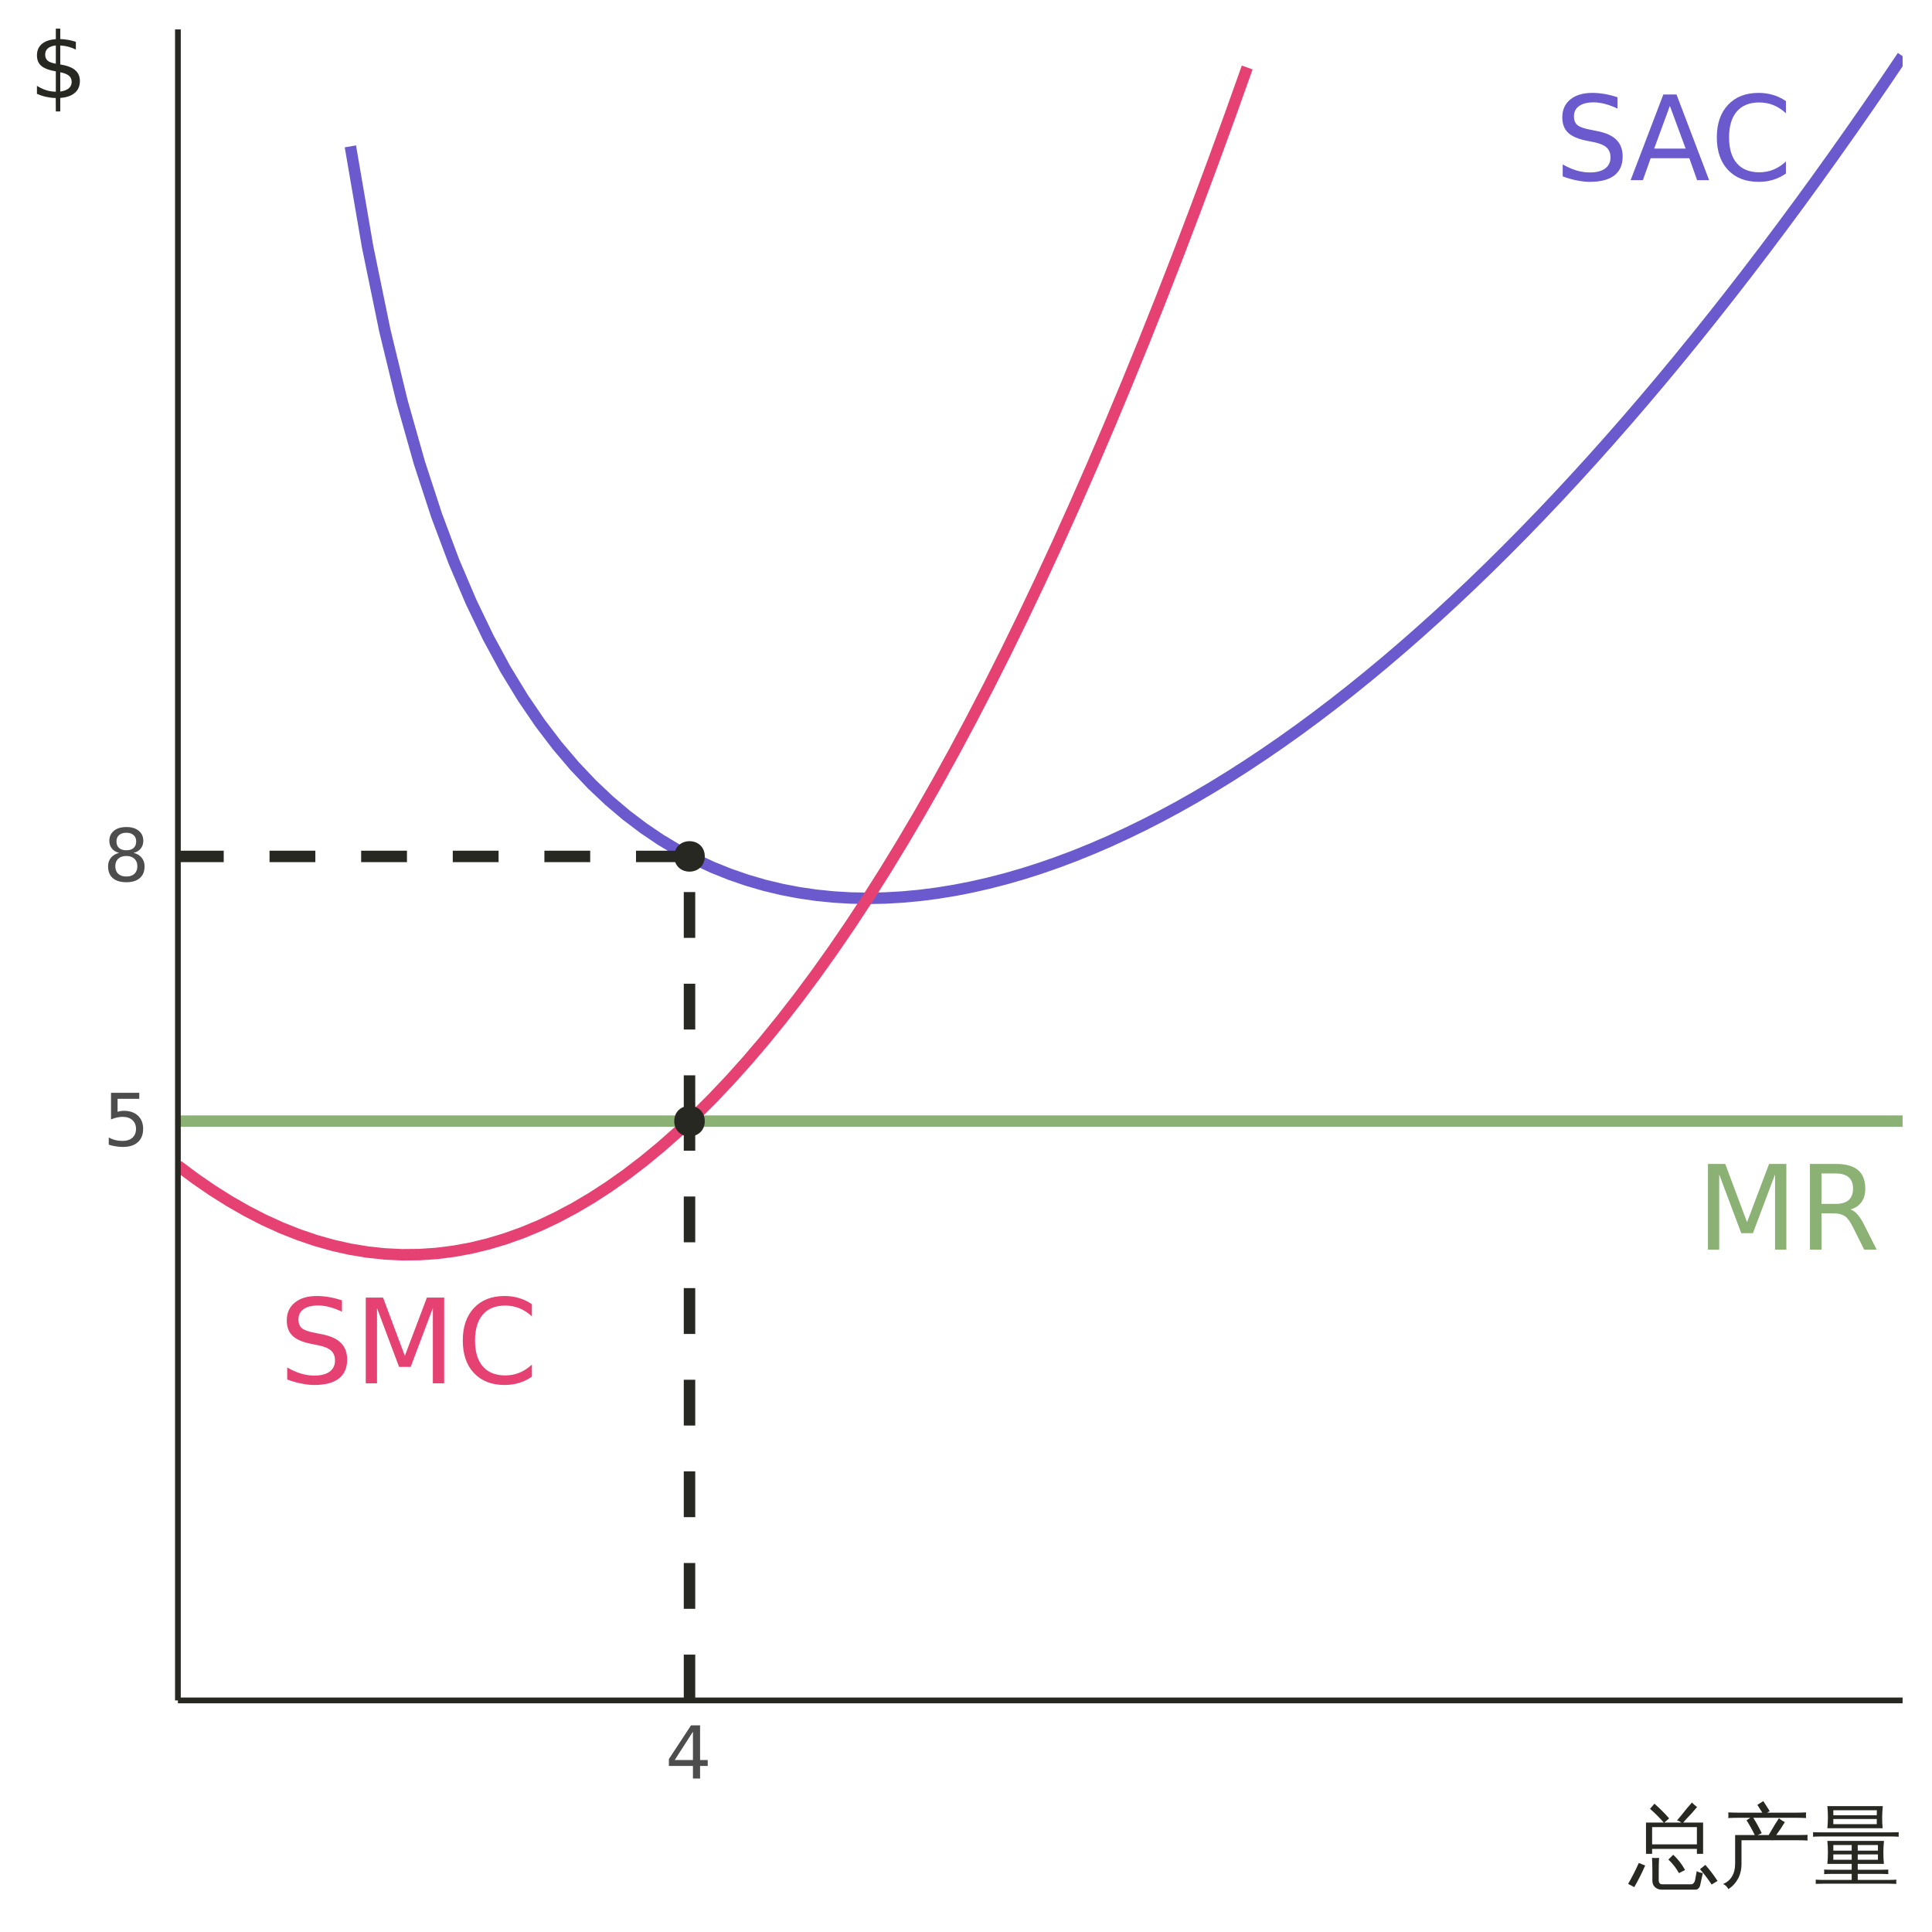
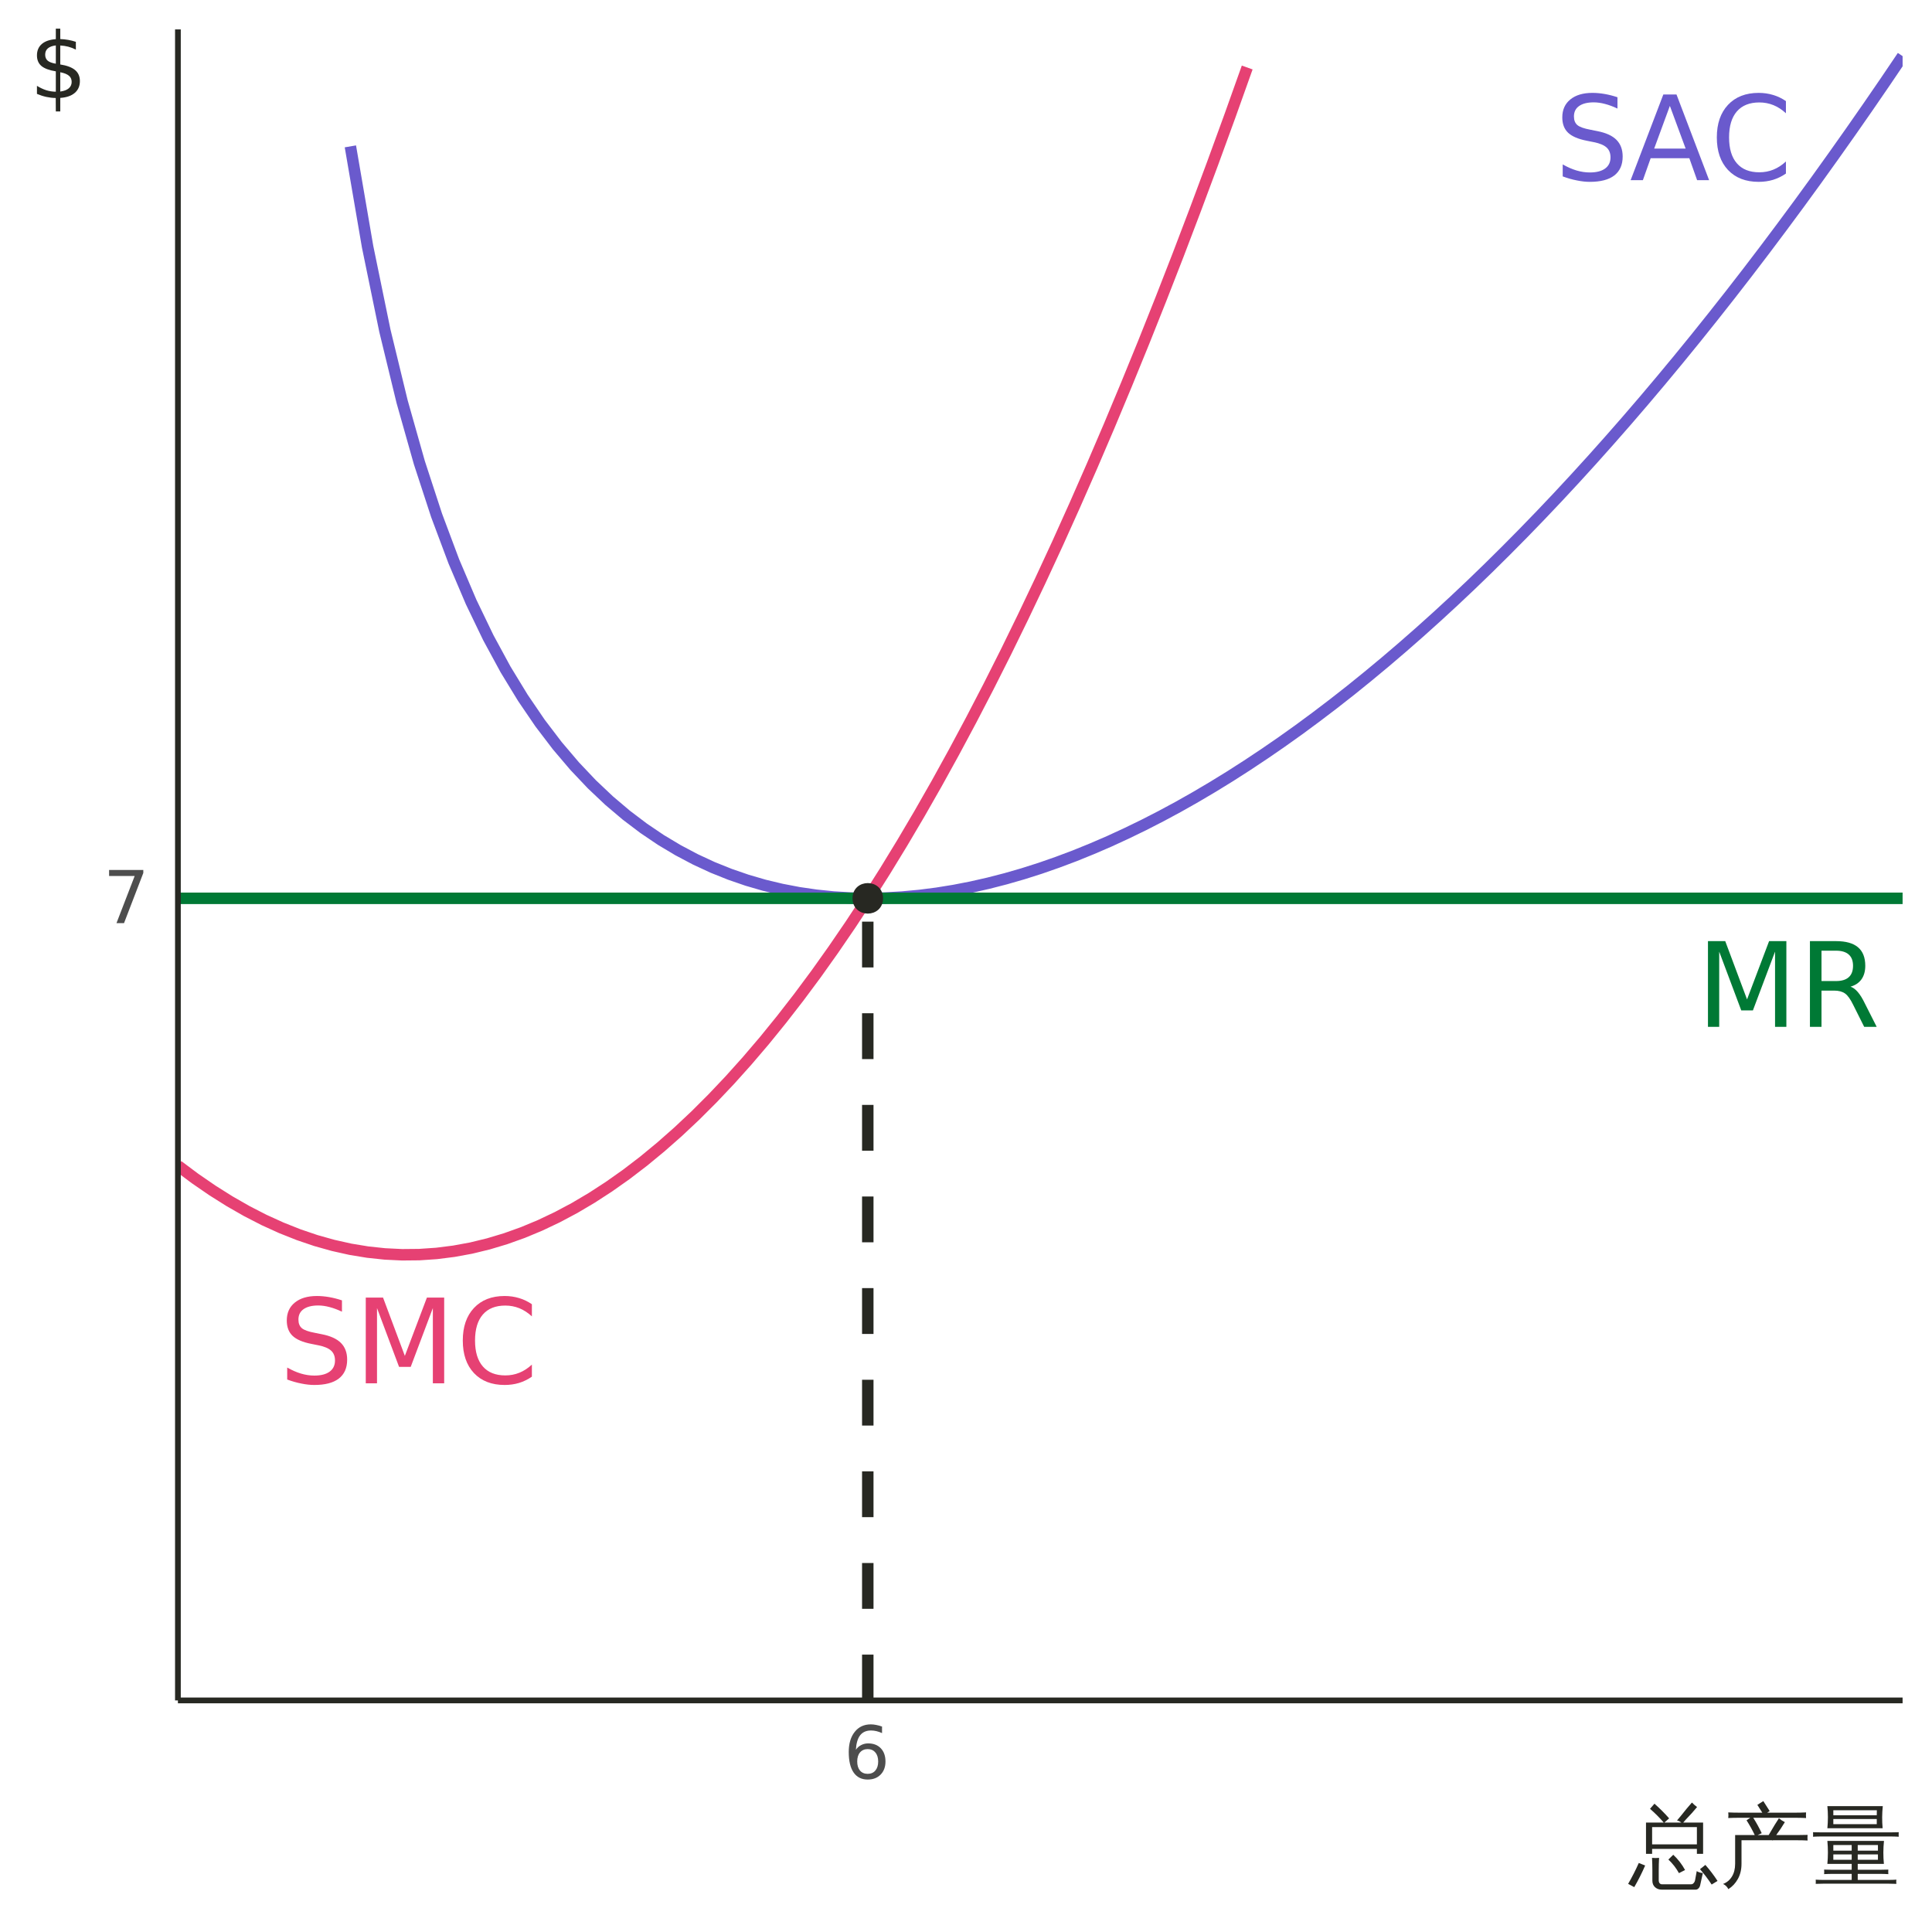
<svg xmlns="http://www.w3.org/2000/svg" xmlns:xlink="http://www.w3.org/1999/xlink" width="360" height="360" viewBox="0 0 360 360">
  <defs>
    <g>
      <g id="glyph-0-0">
        <path d="M 1.094 3.875 L 1.094 -15.453 L 12.047 -15.453 L 12.047 3.875 Z M 2.328 2.656 L 10.828 2.656 L 10.828 -14.219 L 2.328 -14.219 Z M 2.328 2.656 " />
      </g>
      <g id="glyph-0-1">
        <path d="M 11.719 -15.453 L 11.719 -13.344 C 10.906 -13.727 10.133 -14.016 9.406 -14.203 C 8.676 -14.398 7.973 -14.5 7.297 -14.5 C 6.117 -14.5 5.207 -14.27 4.562 -13.812 C 3.926 -13.363 3.609 -12.719 3.609 -11.875 C 3.609 -11.164 3.82 -10.629 4.25 -10.266 C 4.676 -9.91 5.477 -9.625 6.656 -9.406 L 7.969 -9.141 C 9.582 -8.828 10.77 -8.285 11.531 -7.516 C 12.301 -6.742 12.688 -5.707 12.688 -4.406 C 12.688 -2.852 12.164 -1.676 11.125 -0.875 C 10.094 -0.082 8.57 0.312 6.562 0.312 C 5.812 0.312 5.008 0.223 4.156 0.047 C 3.301 -0.117 2.422 -0.367 1.516 -0.703 L 1.516 -2.938 C 2.391 -2.438 3.242 -2.062 4.078 -1.812 C 4.922 -1.562 5.75 -1.438 6.562 -1.438 C 7.801 -1.438 8.754 -1.68 9.422 -2.172 C 10.086 -2.66 10.422 -3.352 10.422 -4.25 C 10.422 -5.031 10.18 -5.641 9.703 -6.078 C 9.223 -6.523 8.438 -6.859 7.344 -7.078 L 6.016 -7.344 C 4.41 -7.656 3.242 -8.156 2.516 -8.844 C 1.797 -9.531 1.438 -10.484 1.438 -11.703 C 1.438 -13.109 1.93 -14.219 2.922 -15.031 C 3.922 -15.852 5.297 -16.266 7.047 -16.266 C 7.797 -16.266 8.555 -16.195 9.328 -16.062 C 10.109 -15.926 10.906 -15.723 11.719 -15.453 Z M 11.719 -15.453 " />
      </g>
      <g id="glyph-0-2">
        <path d="M 7.484 -13.844 L 4.562 -5.891 L 10.422 -5.891 Z M 6.266 -15.969 L 8.719 -15.969 L 14.797 0 L 12.562 0 L 11.109 -4.094 L 3.906 -4.094 L 2.453 0 L 0.172 0 Z M 6.266 -15.969 " />
      </g>
      <g id="glyph-0-3">
        <path d="M 14.109 -14.734 L 14.109 -12.469 C 13.379 -13.145 12.602 -13.648 11.781 -13.984 C 10.957 -14.316 10.082 -14.484 9.156 -14.484 C 7.332 -14.484 5.938 -13.926 4.969 -12.812 C 4 -11.695 3.516 -10.082 3.516 -7.969 C 3.516 -5.863 4 -4.254 4.969 -3.141 C 5.938 -2.023 7.332 -1.469 9.156 -1.469 C 10.082 -1.469 10.957 -1.633 11.781 -1.969 C 12.602 -2.301 13.379 -2.805 14.109 -3.484 L 14.109 -1.234 C 13.348 -0.711 12.547 -0.32 11.703 -0.062 C 10.859 0.188 9.969 0.312 9.031 0.312 C 6.613 0.312 4.707 -0.426 3.312 -1.906 C 1.926 -3.383 1.234 -5.406 1.234 -7.969 C 1.234 -10.531 1.926 -12.551 3.312 -14.031 C 4.707 -15.52 6.613 -16.266 9.031 -16.266 C 9.988 -16.266 10.891 -16.133 11.734 -15.875 C 12.578 -15.625 13.367 -15.242 14.109 -14.734 Z M 14.109 -14.734 " />
      </g>
      <g id="glyph-0-4">
        <path d="M 2.156 -15.969 L 5.375 -15.969 L 9.438 -5.109 L 13.547 -15.969 L 16.766 -15.969 L 16.766 0 L 14.656 0 L 14.656 -14.016 L 10.531 -3.062 L 8.359 -3.062 L 4.25 -14.016 L 4.25 0 L 2.156 0 Z M 2.156 -15.969 " />
      </g>
      <g id="glyph-0-5">
        <path d="M 9.719 -7.484 C 10.188 -7.328 10.641 -6.992 11.078 -6.484 C 11.516 -5.973 11.953 -5.266 12.391 -4.359 L 14.594 0 L 12.266 0 L 10.219 -4.094 C 9.695 -5.164 9.188 -5.875 8.688 -6.219 C 8.195 -6.57 7.52 -6.75 6.656 -6.75 L 4.312 -6.75 L 4.312 0 L 2.156 0 L 2.156 -15.969 L 7.031 -15.969 C 8.852 -15.969 10.211 -15.586 11.109 -14.828 C 12.016 -14.066 12.469 -12.914 12.469 -11.375 C 12.469 -10.363 12.234 -9.523 11.766 -8.859 C 11.297 -8.203 10.613 -7.742 9.719 -7.484 Z M 4.312 -14.188 L 4.312 -8.531 L 7.031 -8.531 C 8.07 -8.531 8.859 -8.77 9.391 -9.25 C 9.922 -9.727 10.188 -10.438 10.188 -11.375 C 10.188 -12.301 9.922 -13 9.391 -13.469 C 8.859 -13.945 8.07 -14.188 7.031 -14.188 Z M 4.312 -14.188 " />
      </g>
      <g id="glyph-1-0">
        <path d="M 0.672 2.406 L 0.672 -9.578 L 7.469 -9.578 L 7.469 2.406 Z M 1.438 1.641 L 6.719 1.641 L 6.719 -8.828 L 1.438 -8.828 Z M 1.438 1.641 " />
      </g>
      <g id="glyph-1-1">
-         <path d="M 1.469 -9.906 L 6.734 -9.906 L 6.734 -8.781 L 2.688 -8.781 L 2.688 -6.359 C 2.883 -6.422 3.082 -6.469 3.281 -6.5 C 3.477 -6.531 3.672 -6.547 3.859 -6.547 C 4.961 -6.547 5.836 -6.242 6.484 -5.641 C 7.129 -5.035 7.453 -4.211 7.453 -3.172 C 7.453 -2.109 7.117 -1.281 6.453 -0.688 C 5.797 -0.102 4.863 0.188 3.656 0.188 C 3.238 0.188 2.812 0.148 2.375 0.078 C 1.945 0.016 1.504 -0.086 1.047 -0.234 L 1.047 -1.578 C 1.441 -1.359 1.852 -1.195 2.281 -1.094 C 2.707 -0.988 3.156 -0.938 3.625 -0.938 C 4.395 -0.938 5.004 -1.133 5.453 -1.531 C 5.898 -1.938 6.125 -2.484 6.125 -3.172 C 6.125 -3.867 5.898 -4.414 5.453 -4.812 C 5.004 -5.219 4.395 -5.422 3.625 -5.422 C 3.27 -5.422 2.914 -5.379 2.562 -5.297 C 2.207 -5.223 1.844 -5.102 1.469 -4.938 Z M 1.469 -9.906 " />
+         <path d="M 1.109 -9.906 L 7.484 -9.906 L 7.484 -9.344 L 3.891 0 L 2.484 0 L 5.875 -8.781 L 1.109 -8.781 Z M 1.109 -9.906 " />
      </g>
      <g id="glyph-1-2">
-         <path d="M 4.328 -4.703 C 3.68 -4.703 3.176 -4.531 2.812 -4.188 C 2.445 -3.852 2.266 -3.383 2.266 -2.781 C 2.266 -2.188 2.445 -1.719 2.812 -1.375 C 3.176 -1.039 3.68 -0.875 4.328 -0.875 C 4.961 -0.875 5.461 -1.039 5.828 -1.375 C 6.191 -1.719 6.375 -2.188 6.375 -2.781 C 6.375 -3.383 6.191 -3.852 5.828 -4.188 C 5.461 -4.531 4.961 -4.703 4.328 -4.703 Z M 2.984 -5.281 C 2.41 -5.414 1.961 -5.68 1.641 -6.078 C 1.316 -6.473 1.156 -6.953 1.156 -7.516 C 1.156 -8.305 1.438 -8.93 2 -9.391 C 2.562 -9.859 3.336 -10.094 4.328 -10.094 C 5.305 -10.094 6.078 -9.859 6.641 -9.391 C 7.203 -8.93 7.484 -8.305 7.484 -7.516 C 7.484 -6.953 7.32 -6.473 7 -6.078 C 6.688 -5.68 6.242 -5.414 5.672 -5.281 C 6.316 -5.125 6.816 -4.828 7.172 -4.391 C 7.535 -3.953 7.719 -3.414 7.719 -2.781 C 7.719 -1.82 7.422 -1.086 6.828 -0.578 C 6.242 -0.066 5.41 0.188 4.328 0.188 C 3.234 0.188 2.391 -0.066 1.797 -0.578 C 1.211 -1.086 0.922 -1.82 0.922 -2.781 C 0.922 -3.414 1.102 -3.953 1.469 -4.391 C 1.832 -4.828 2.336 -5.125 2.984 -5.281 Z M 2.484 -7.391 C 2.484 -6.879 2.645 -6.477 2.969 -6.188 C 3.289 -5.906 3.742 -5.766 4.328 -5.766 C 4.898 -5.766 5.348 -5.906 5.672 -6.188 C 5.992 -6.477 6.156 -6.879 6.156 -7.391 C 6.156 -7.91 5.992 -8.312 5.672 -8.594 C 5.348 -8.883 4.898 -9.031 4.328 -9.031 C 3.742 -9.031 3.289 -8.883 2.969 -8.594 C 2.645 -8.312 2.484 -7.91 2.484 -7.391 Z M 2.484 -7.391 " />
-       </g>
-       <g id="glyph-1-3">
-         <path d="M 5.141 -8.734 L 1.75 -3.453 L 5.141 -3.453 Z M 4.781 -9.906 L 6.469 -9.906 L 6.469 -3.453 L 7.891 -3.453 L 7.891 -2.344 L 6.469 -2.344 L 6.469 0 L 5.141 0 L 5.141 -2.344 L 0.656 -2.344 L 0.656 -3.625 Z M 4.781 -9.906 " />
+         <path d="M 4.484 -5.484 C 3.879 -5.484 3.398 -5.273 3.047 -4.859 C 2.703 -4.453 2.531 -3.891 2.531 -3.172 C 2.531 -2.461 2.703 -1.898 3.047 -1.484 C 3.398 -1.078 3.879 -0.875 4.484 -0.875 C 5.086 -0.875 5.562 -1.078 5.906 -1.484 C 6.258 -1.898 6.438 -2.461 6.438 -3.172 C 6.438 -3.891 6.258 -4.453 5.906 -4.859 C 5.562 -5.273 5.086 -5.484 4.484 -5.484 Z M 7.156 -9.688 L 7.156 -8.469 C 6.812 -8.625 6.469 -8.742 6.125 -8.828 C 5.781 -8.91 5.441 -8.953 5.109 -8.953 C 4.223 -8.953 3.547 -8.656 3.078 -8.062 C 2.617 -7.469 2.352 -6.566 2.281 -5.359 C 2.539 -5.742 2.867 -6.035 3.266 -6.234 C 3.66 -6.441 4.094 -6.547 4.562 -6.547 C 5.562 -6.547 6.348 -6.242 6.922 -5.641 C 7.504 -5.035 7.797 -4.211 7.797 -3.172 C 7.797 -2.16 7.492 -1.348 6.891 -0.734 C 6.285 -0.117 5.484 0.188 4.484 0.188 C 3.336 0.188 2.461 -0.25 1.859 -1.125 C 1.254 -2 0.953 -3.27 0.953 -4.938 C 0.953 -6.508 1.32 -7.758 2.062 -8.688 C 2.801 -9.625 3.801 -10.094 5.062 -10.094 C 5.395 -10.094 5.734 -10.055 6.078 -9.984 C 6.422 -9.922 6.781 -9.82 7.156 -9.688 Z M 7.156 -9.688 " />
      </g>
      <g id="glyph-2-0">
        <path d="M 0.562 0 L 0.562 -11.328 L 5.078 -11.328 L 5.078 0 Z M 1.125 -0.562 L 4.516 -0.562 L 4.516 -10.766 L 1.125 -10.766 Z M 1.125 -0.562 " />
      </g>
      <g id="glyph-2-1">
        <path d="M 4.328 -4.453 L 3.188 -4.453 L 3.188 -10.281 L 6.5 -10.281 C 5.707 -11.195 4.852 -12.051 3.938 -12.844 L 4.766 -13.797 C 5.734 -12.941 6.645 -12.031 7.5 -11.062 L 6.609 -10.281 L 9.766 -10.281 C 9.523 -10.477 9.258 -10.609 8.969 -10.672 L 9.75 -11.609 C 10.414 -12.441 10.758 -12.867 10.781 -12.891 L 11.75 -14.016 C 12.039 -13.703 12.359 -13.422 12.703 -13.172 L 11.734 -12.047 L 10.625 -10.859 L 10.125 -10.281 L 13.828 -10.281 L 13.828 -4.453 L 12.672 -4.453 L 12.672 -5.375 L 4.328 -5.375 Z M 12.672 -9.438 L 4.328 -9.438 L 4.328 -6.219 L 12.672 -6.219 Z M 15.422 1.266 C 14.754 0.254 14.031 -0.695 13.25 -1.594 L 14.25 -2.391 C 15.07 -1.461 15.828 -0.469 16.516 0.594 Z M 9.328 -0.859 C 8.797 -1.816 8.141 -2.66 7.359 -3.391 L 8.266 -4.281 C 9.141 -3.469 9.875 -2.52 10.469 -1.438 Z M 12.641 -1.234 C 12.953 -1.035 13.332 -0.914 13.781 -0.875 L 13.297 1.328 C 13.254 1.578 13.156 1.785 13 1.953 C 12.844 2.129 12.656 2.219 12.438 2.219 L 6.125 2.219 C 5.625 2.219 5.207 2.066 4.875 1.766 C 4.539 1.461 4.375 1.055 4.375 0.547 L 4.375 -1.391 C 4.375 -2.172 4.352 -2.941 4.312 -3.703 C 4.75 -3.66 5.188 -3.66 5.625 -3.703 C 5.582 -2.941 5.562 -2.172 5.562 -1.391 L 5.562 0.547 C 5.562 0.723 5.613 0.879 5.719 1.016 C 5.832 1.148 5.973 1.219 6.141 1.219 L 11.594 1.219 C 11.781 1.219 11.938 1.145 12.062 1 C 12.195 0.863 12.285 0.691 12.328 0.484 Z M -0.141 1.141 C 0.586 -0.109 1.25 -1.406 1.844 -2.75 L 3.031 -2.281 C 2.426 -0.883 1.75 0.457 1 1.75 Z M -0.141 1.141 " />
      </g>
      <g id="glyph-2-2">
        <path d="M 2.797 -2.609 L 2.797 -7.953 L 6.453 -7.953 C 6.004 -8.898 5.492 -9.816 4.922 -10.703 L 5.625 -11.172 L 3.453 -11.172 C 2.805 -11.172 2.16 -11.156 1.516 -11.125 C 1.555 -11.477 1.555 -11.828 1.516 -12.172 C 2.16 -12.141 2.805 -12.125 3.453 -12.125 L 7.859 -12.125 L 6.938 -13.578 L 8.047 -14.281 L 9.234 -12.422 L 8.766 -12.125 L 14.094 -12.125 C 14.738 -12.125 15.379 -12.141 16.016 -12.172 C 15.984 -11.828 15.984 -11.477 16.016 -11.125 C 15.379 -11.156 14.738 -11.172 14.094 -11.172 L 6.172 -11.172 C 6.766 -10.242 7.289 -9.285 7.75 -8.297 L 6.984 -7.953 L 9.047 -7.953 L 10.156 -9.828 L 10.953 -11.078 C 11.297 -10.797 11.664 -10.555 12.062 -10.359 C 11.812 -9.941 11.547 -9.523 11.266 -9.109 L 10.453 -7.953 L 14.359 -7.953 C 15.016 -7.953 15.66 -7.961 16.297 -7.984 C 16.266 -7.641 16.266 -7.289 16.297 -6.938 C 15.66 -6.969 15.016 -6.984 14.359 -6.984 L 9.844 -6.984 L 9.797 -6.922 C 9.773 -6.941 9.75 -6.961 9.719 -6.984 L 3.984 -6.984 L 3.984 -2.609 C 3.984 -1.523 3.758 -0.582 3.312 0.219 C 2.863 1.031 2.27 1.664 1.531 2.125 C 1.32 1.688 0.992 1.363 0.547 1.156 C 1.242 0.895 1.789 0.441 2.188 -0.203 C 2.594 -0.848 2.797 -1.648 2.797 -2.609 Z M 2.797 -2.609 " />
      </g>
      <g id="glyph-2-3">
        <path d="M 15.844 0.359 C 15.801 0.617 15.801 0.879 15.844 1.141 C 15.363 1.117 14.883 1.109 14.406 1.109 L 2.219 1.109 C 1.75 1.109 1.281 1.117 0.812 1.141 C 0.832 0.879 0.832 0.617 0.812 0.359 C 1.281 0.391 1.75 0.406 2.219 0.406 L 7.516 0.406 L 7.516 -0.719 L 3.938 -0.719 C 3.414 -0.719 2.895 -0.703 2.375 -0.672 C 2.406 -0.953 2.406 -1.234 2.375 -1.516 C 2.895 -1.492 3.414 -1.484 3.938 -1.484 L 7.516 -1.484 L 7.516 -2.578 L 2.984 -2.578 C 3.117 -4.004 3.117 -5.43 2.984 -6.859 L 13.531 -6.859 C 13.383 -5.43 13.379 -4.004 13.516 -2.578 L 8.641 -2.578 L 8.641 -1.484 L 12.797 -1.484 C 13.316 -1.484 13.832 -1.492 14.344 -1.516 C 14.32 -1.234 14.32 -0.953 14.344 -0.672 C 13.832 -0.703 13.316 -0.719 12.797 -0.719 L 8.641 -0.719 L 8.641 0.406 L 14.406 0.406 C 14.883 0.406 15.363 0.391 15.844 0.359 Z M 16.281 -8.484 C 16.258 -8.203 16.258 -7.922 16.281 -7.641 C 15.77 -7.672 15.258 -7.688 14.75 -7.688 L 1.859 -7.688 C 1.336 -7.688 0.82 -7.672 0.312 -7.641 C 0.332 -7.922 0.332 -8.203 0.312 -8.484 C 0.832 -8.461 1.348 -8.453 1.859 -8.453 L 14.75 -8.453 C 15.25 -8.453 15.758 -8.461 16.281 -8.484 Z M 2.984 -9.219 C 3.117 -10.602 3.117 -11.977 2.984 -13.344 L 13.312 -13.344 C 13.164 -11.977 13.156 -10.602 13.281 -9.219 Z M 8.641 -5.047 L 12.406 -5.047 L 12.406 -6.094 L 8.641 -6.094 Z M 7.516 -5.047 L 7.516 -6.094 L 4.094 -6.094 L 4.094 -5.047 Z M 8.641 -4.344 L 8.641 -3.344 L 12.406 -3.344 L 12.406 -4.344 Z M 7.516 -4.344 L 4.094 -4.344 L 4.094 -3.344 L 7.516 -3.344 Z M 4.094 -12.578 L 4.094 -11.641 L 12.188 -11.641 L 12.203 -12.578 Z M 4.094 -10.938 L 4.094 -9.984 L 12.188 -9.984 L 12.188 -10.938 Z M 4.094 -10.938 " />
      </g>
      <g id="glyph-3-0">
        <path d="M 0.844 3 L 0.844 -11.984 L 9.344 -11.984 L 9.344 3 Z M 1.797 2.062 L 8.406 2.062 L 8.406 -11.031 L 1.797 -11.031 Z M 1.797 2.062 " />
      </g>
      <g id="glyph-3-1">
        <path d="M 5.75 2.5 L 4.922 2.5 L 4.906 0 C 4.32 -0.008 3.738 -0.078 3.156 -0.203 C 2.582 -0.328 2 -0.516 1.406 -0.766 L 1.406 -2.266 C 1.977 -1.91 2.551 -1.641 3.125 -1.453 C 3.707 -1.273 4.305 -1.18 4.922 -1.172 L 4.922 -4.969 C 3.691 -5.164 2.797 -5.5 2.234 -5.969 C 1.68 -6.445 1.406 -7.102 1.406 -7.938 C 1.406 -8.832 1.707 -9.539 2.312 -10.062 C 2.914 -10.582 3.785 -10.883 4.922 -10.969 L 4.922 -12.922 L 5.75 -12.922 L 5.75 -10.984 C 6.258 -10.961 6.754 -10.91 7.234 -10.828 C 7.711 -10.742 8.188 -10.625 8.656 -10.469 L 8.656 -9.016 C 8.188 -9.254 7.711 -9.438 7.234 -9.562 C 6.754 -9.688 6.258 -9.758 5.75 -9.781 L 5.75 -6.25 C 7 -6.051 7.922 -5.703 8.516 -5.203 C 9.109 -4.703 9.406 -4.02 9.406 -3.156 C 9.406 -2.227 9.086 -1.492 8.453 -0.953 C 7.828 -0.41 6.926 -0.098 5.75 -0.016 Z M 4.922 -6.391 L 4.922 -9.797 C 4.273 -9.723 3.781 -9.539 3.438 -9.25 C 3.102 -8.957 2.938 -8.566 2.938 -8.078 C 2.938 -7.598 3.094 -7.223 3.406 -6.953 C 3.719 -6.691 4.223 -6.504 4.922 -6.391 Z M 5.75 -4.797 L 5.75 -1.203 C 6.445 -1.297 6.973 -1.492 7.328 -1.797 C 7.691 -2.109 7.875 -2.508 7.875 -3 C 7.875 -3.488 7.703 -3.875 7.359 -4.156 C 7.016 -4.445 6.477 -4.66 5.75 -4.797 Z M 5.75 -4.797 " />
      </g>
    </g>
    <clipPath id="clip-0">
      <path clip-rule="nonzero" d="M 64 9 L 354.523 9 L 354.523 169 L 64 169 Z M 64 9 " />
    </clipPath>
    <clipPath id="clip-1">
      <path clip-rule="nonzero" d="M 33.152 11 L 234 11 L 234 235 L 33.152 235 Z M 33.152 11 " />
    </clipPath>
    <clipPath id="clip-2">
-       <path clip-rule="nonzero" d="M 33.152 207 L 354.523 207 L 354.523 210 L 33.152 210 Z M 33.152 207 " />
+       <path clip-rule="nonzero" d="M 33.152 166 L 354.523 166 L 354.523 169 L 33.152 169 Z M 33.152 166 " />
    </clipPath>
    <clipPath id="clip-3">
-       <path clip-rule="nonzero" d="M 127 207 L 130 207 L 130 316.852 L 127 316.852 Z M 127 207 " />
-     </clipPath>
-     <clipPath id="clip-4">
-       <path clip-rule="nonzero" d="M 33.152 158 L 130 158 L 130 161 L 33.152 161 Z M 33.152 158 " />
+       <path clip-rule="nonzero" d="M 160 166 L 163 166 L 163 316.852 L 160 316.852 Z M 160 166 " />
    </clipPath>
  </defs>
  <rect x="-36" y="-36" width="432" height="432" fill="rgb(100%, 100%, 100%)" fill-opacity="1" />
  <g clip-path="url(#clip-0)">
    <path fill="none" stroke-width="2.134" stroke-linecap="butt" stroke-linejoin="round" stroke="rgb(41.569%, 35.294%, 80.392%)" stroke-opacity="1" stroke-miterlimit="10" d="M 65.289 27.273 L 68.5 45.984 L 71.715 61.609 L 74.93 74.852 L 78.141 86.203 L 81.355 96.035 L 84.57 104.621 L 87.785 112.164 L 90.996 118.832 L 94.211 124.754 L 97.426 130.027 L 100.637 134.742 L 103.852 138.961 L 107.066 142.742 L 110.281 146.137 L 113.492 149.176 L 116.707 151.898 L 119.922 154.332 L 123.133 156.504 L 126.348 158.426 L 129.562 160.125 L 132.773 161.617 L 135.988 162.906 L 139.203 164.016 L 142.418 164.953 L 145.629 165.723 L 148.844 166.34 L 152.059 166.809 L 155.27 167.137 L 158.484 167.328 L 161.699 167.391 L 164.914 167.332 L 168.125 167.148 L 171.34 166.852 L 174.555 166.441 L 177.766 165.922 L 180.98 165.297 L 184.195 164.566 L 187.41 163.738 L 190.621 162.812 L 193.836 161.789 L 197.051 160.668 L 200.262 159.461 L 203.477 158.156 L 206.691 156.77 L 209.902 155.289 L 213.117 153.727 L 216.332 152.078 L 219.547 150.348 L 222.758 148.531 L 225.973 146.633 L 229.188 144.656 L 232.398 142.598 L 235.613 140.461 L 238.828 138.246 L 242.043 135.957 L 245.254 133.586 L 248.469 131.141 L 251.684 128.621 L 254.895 126.023 L 258.109 123.355 L 261.324 120.609 L 264.535 117.793 L 267.75 114.902 L 270.965 111.941 L 274.18 108.906 L 277.391 105.801 L 280.605 102.621 L 283.82 99.371 L 287.031 96.055 L 290.246 92.664 L 293.461 89.203 L 296.676 85.672 L 299.887 82.074 L 303.102 78.406 L 306.316 74.668 L 309.527 70.863 L 312.742 66.988 L 315.957 63.043 L 319.168 59.031 L 322.383 54.953 L 325.598 50.805 L 328.812 46.59 L 332.023 42.309 L 335.238 37.961 L 338.453 33.543 L 341.664 29.059 L 344.879 24.512 L 348.094 19.895 L 351.309 15.211 L 354.52 10.461 " />
  </g>
  <g fill="rgb(41.569%, 35.294%, 80.392%)" fill-opacity="1">
    <use xlink:href="#glyph-0-1" x="289.672" y="33.573" />
    <use xlink:href="#glyph-0-2" x="303.672" y="33.573" />
    <use xlink:href="#glyph-0-3" x="318.672" y="33.573" />
  </g>
  <g clip-path="url(#clip-1)">
    <path fill="none" stroke-width="2.134" stroke-linecap="butt" stroke-linejoin="round" stroke="rgb(90.196%, 25.49%, 45.098%)" stroke-opacity="1" stroke-miterlimit="10" d="M 33.152 217.211 L 36.363 219.609 L 39.578 221.82 L 42.793 223.844 L 46.004 225.68 L 49.219 227.332 L 52.434 228.793 L 55.648 230.07 L 58.859 231.16 L 62.074 232.062 L 65.289 232.781 L 68.5 233.309 L 71.715 233.652 L 74.93 233.809 L 78.141 233.777 L 81.355 233.559 L 84.57 233.152 L 87.785 232.562 L 90.996 231.781 L 94.211 230.816 L 97.426 229.664 L 100.637 228.328 L 103.852 226.801 L 107.066 225.09 L 110.281 223.188 L 113.492 221.102 L 116.707 218.832 L 119.922 216.371 L 123.133 213.723 L 126.348 210.891 L 129.562 207.871 L 132.773 204.664 L 135.988 201.27 L 139.203 197.688 L 142.418 193.922 L 145.629 189.965 L 148.844 185.824 L 152.059 181.496 L 155.27 176.98 L 158.484 172.281 L 161.699 167.391 L 164.914 162.316 L 168.125 157.055 L 171.34 151.605 L 174.555 145.969 L 177.766 140.148 L 180.98 134.137 L 184.195 127.941 L 187.41 121.559 L 190.621 114.988 L 193.836 108.23 L 197.051 101.289 L 200.262 94.156 L 203.477 86.84 L 206.691 79.336 L 209.902 71.645 L 213.117 63.77 L 216.332 55.703 L 219.547 47.453 L 222.758 39.016 L 225.973 30.391 L 229.188 21.578 L 232.398 12.578 " />
  </g>
  <g fill="rgb(90.196%, 25.49%, 45.098%)" fill-opacity="1">
    <use xlink:href="#glyph-0-1" x="52" y="257.757" />
    <use xlink:href="#glyph-0-4" x="66" y="257.757" />
    <use xlink:href="#glyph-0-3" x="85" y="257.757" />
  </g>
  <g clip-path="url(#clip-2)">
-     <path fill="none" stroke-width="2.134" stroke-linecap="butt" stroke-linejoin="round" stroke="rgb(54.51%, 69.412%, 45.49%)" stroke-opacity="1" stroke-miterlimit="10" d="M 33.152 208.906 L 354.52 208.906 " />
+     <path fill="none" stroke-width="2.134" stroke-linecap="butt" stroke-linejoin="round" stroke="rgb(0%, 47.451%, 20.784%)" stroke-opacity="1" stroke-miterlimit="10" d="M 33.152 167.391 L 354.52 167.391 " />
  </g>
-   <g fill="rgb(54.51%, 69.412%, 45.49%)" fill-opacity="1">
-     <use xlink:href="#glyph-0-4" x="316.098" y="232.851" />
-     <use xlink:href="#glyph-0-5" x="335.098" y="232.851" />
+   <g fill="rgb(0%, 47.451%, 20.784%)" fill-opacity="1">
+     <use xlink:href="#glyph-0-4" x="316.098" y="191.335" />
+     <use xlink:href="#glyph-0-5" x="335.098" y="191.335" />
  </g>
-   <path fill-rule="nonzero" fill="rgb(15.294%, 15.686%, 13.333%)" fill-opacity="1" stroke-width="0.709" stroke-linecap="round" stroke-linejoin="round" stroke="rgb(15.294%, 15.686%, 13.333%)" stroke-opacity="1" stroke-miterlimit="10" d="M 130.969 208.906 C 130.969 212.227 125.992 212.227 125.992 208.906 C 125.992 205.59 130.969 205.59 130.969 208.906 " />
+   <path fill-rule="nonzero" fill="rgb(15.294%, 15.686%, 13.333%)" fill-opacity="1" stroke-width="0.709" stroke-linecap="round" stroke-linejoin="round" stroke="rgb(15.294%, 15.686%, 13.333%)" stroke-opacity="1" stroke-miterlimit="10" d="M 164.188 167.391 C 164.188 170.711 159.211 170.711 159.211 167.391 C 159.211 164.074 164.188 164.074 164.188 167.391 " />
  <g clip-path="url(#clip-3)">
-     <path fill="none" stroke-width="2.134" stroke-linecap="butt" stroke-linejoin="round" stroke="rgb(15.294%, 15.686%, 13.333%)" stroke-opacity="1" stroke-dasharray="8.536 8.536" stroke-miterlimit="10" d="M 128.48 316.848 L 128.48 208.906 " />
+     <path fill="none" stroke-width="2.134" stroke-linecap="butt" stroke-linejoin="round" stroke="rgb(15.294%, 15.686%, 13.333%)" stroke-opacity="1" stroke-dasharray="8.536 8.536" stroke-miterlimit="10" d="M 161.699 316.848 L 161.699 167.391 " />
  </g>
-   <path fill-rule="nonzero" fill="rgb(15.294%, 15.686%, 13.333%)" fill-opacity="1" stroke-width="0.709" stroke-linecap="round" stroke-linejoin="round" stroke="rgb(15.294%, 15.686%, 13.333%)" stroke-opacity="1" stroke-miterlimit="10" d="M 130.969 159.578 C 130.969 162.898 125.992 162.898 125.992 159.578 C 125.992 156.262 130.969 156.262 130.969 159.578 " />
-   <g clip-path="url(#clip-4)">
-     <path fill="none" stroke-width="2.134" stroke-linecap="butt" stroke-linejoin="round" stroke="rgb(15.294%, 15.686%, 13.333%)" stroke-opacity="1" stroke-dasharray="8.536 8.536" stroke-miterlimit="10" d="M 33.152 159.578 L 128.48 159.578 " />
-   </g>
-   <path fill="none" stroke-width="2.134" stroke-linecap="butt" stroke-linejoin="round" stroke="rgb(15.294%, 15.686%, 13.333%)" stroke-opacity="1" stroke-dasharray="8.536 8.536" stroke-miterlimit="10" d="M 128.48 208.906 L 128.48 159.578 " />
  <path fill="none" stroke-width="1.067" stroke-linecap="butt" stroke-linejoin="round" stroke="rgb(15.294%, 15.686%, 13.333%)" stroke-opacity="1" stroke-miterlimit="10" d="M 33.152 316.848 L 33.152 5.48 " />
  <g fill="rgb(30.196%, 30.196%, 30.196%)" fill-opacity="1">
-     <use xlink:href="#glyph-1-1" x="19.219" y="213.529" />
-   </g>
-   <g fill="rgb(30.196%, 30.196%, 30.196%)" fill-opacity="1">
-     <use xlink:href="#glyph-1-2" x="19.219" y="164.201" />
+     <use xlink:href="#glyph-1-1" x="19.219" y="172.014" />
  </g>
  <path fill="none" stroke-width="1.067" stroke-linecap="butt" stroke-linejoin="round" stroke="rgb(15.294%, 15.686%, 13.333%)" stroke-opacity="1" stroke-miterlimit="10" d="M 33.152 316.848 L 354.52 316.848 " />
  <g fill="rgb(30.196%, 30.196%, 30.196%)" fill-opacity="1">
-     <use xlink:href="#glyph-1-3" x="123.98" y="331.404" />
+     <use xlink:href="#glyph-1-2" x="157.199" y="331.404" />
  </g>
  <g fill="rgb(15.294%, 15.686%, 13.333%)" fill-opacity="1">
    <use xlink:href="#glyph-2-1" x="303.52" y="349.889" />
    <use xlink:href="#glyph-2-2" x="320.52" y="349.889" />
    <use xlink:href="#glyph-2-3" x="337.52" y="349.889" />
  </g>
  <g fill="rgb(15.294%, 15.686%, 13.333%)" fill-opacity="1">
    <use xlink:href="#glyph-3-1" x="5.48" y="18.261" />
  </g>
</svg>
